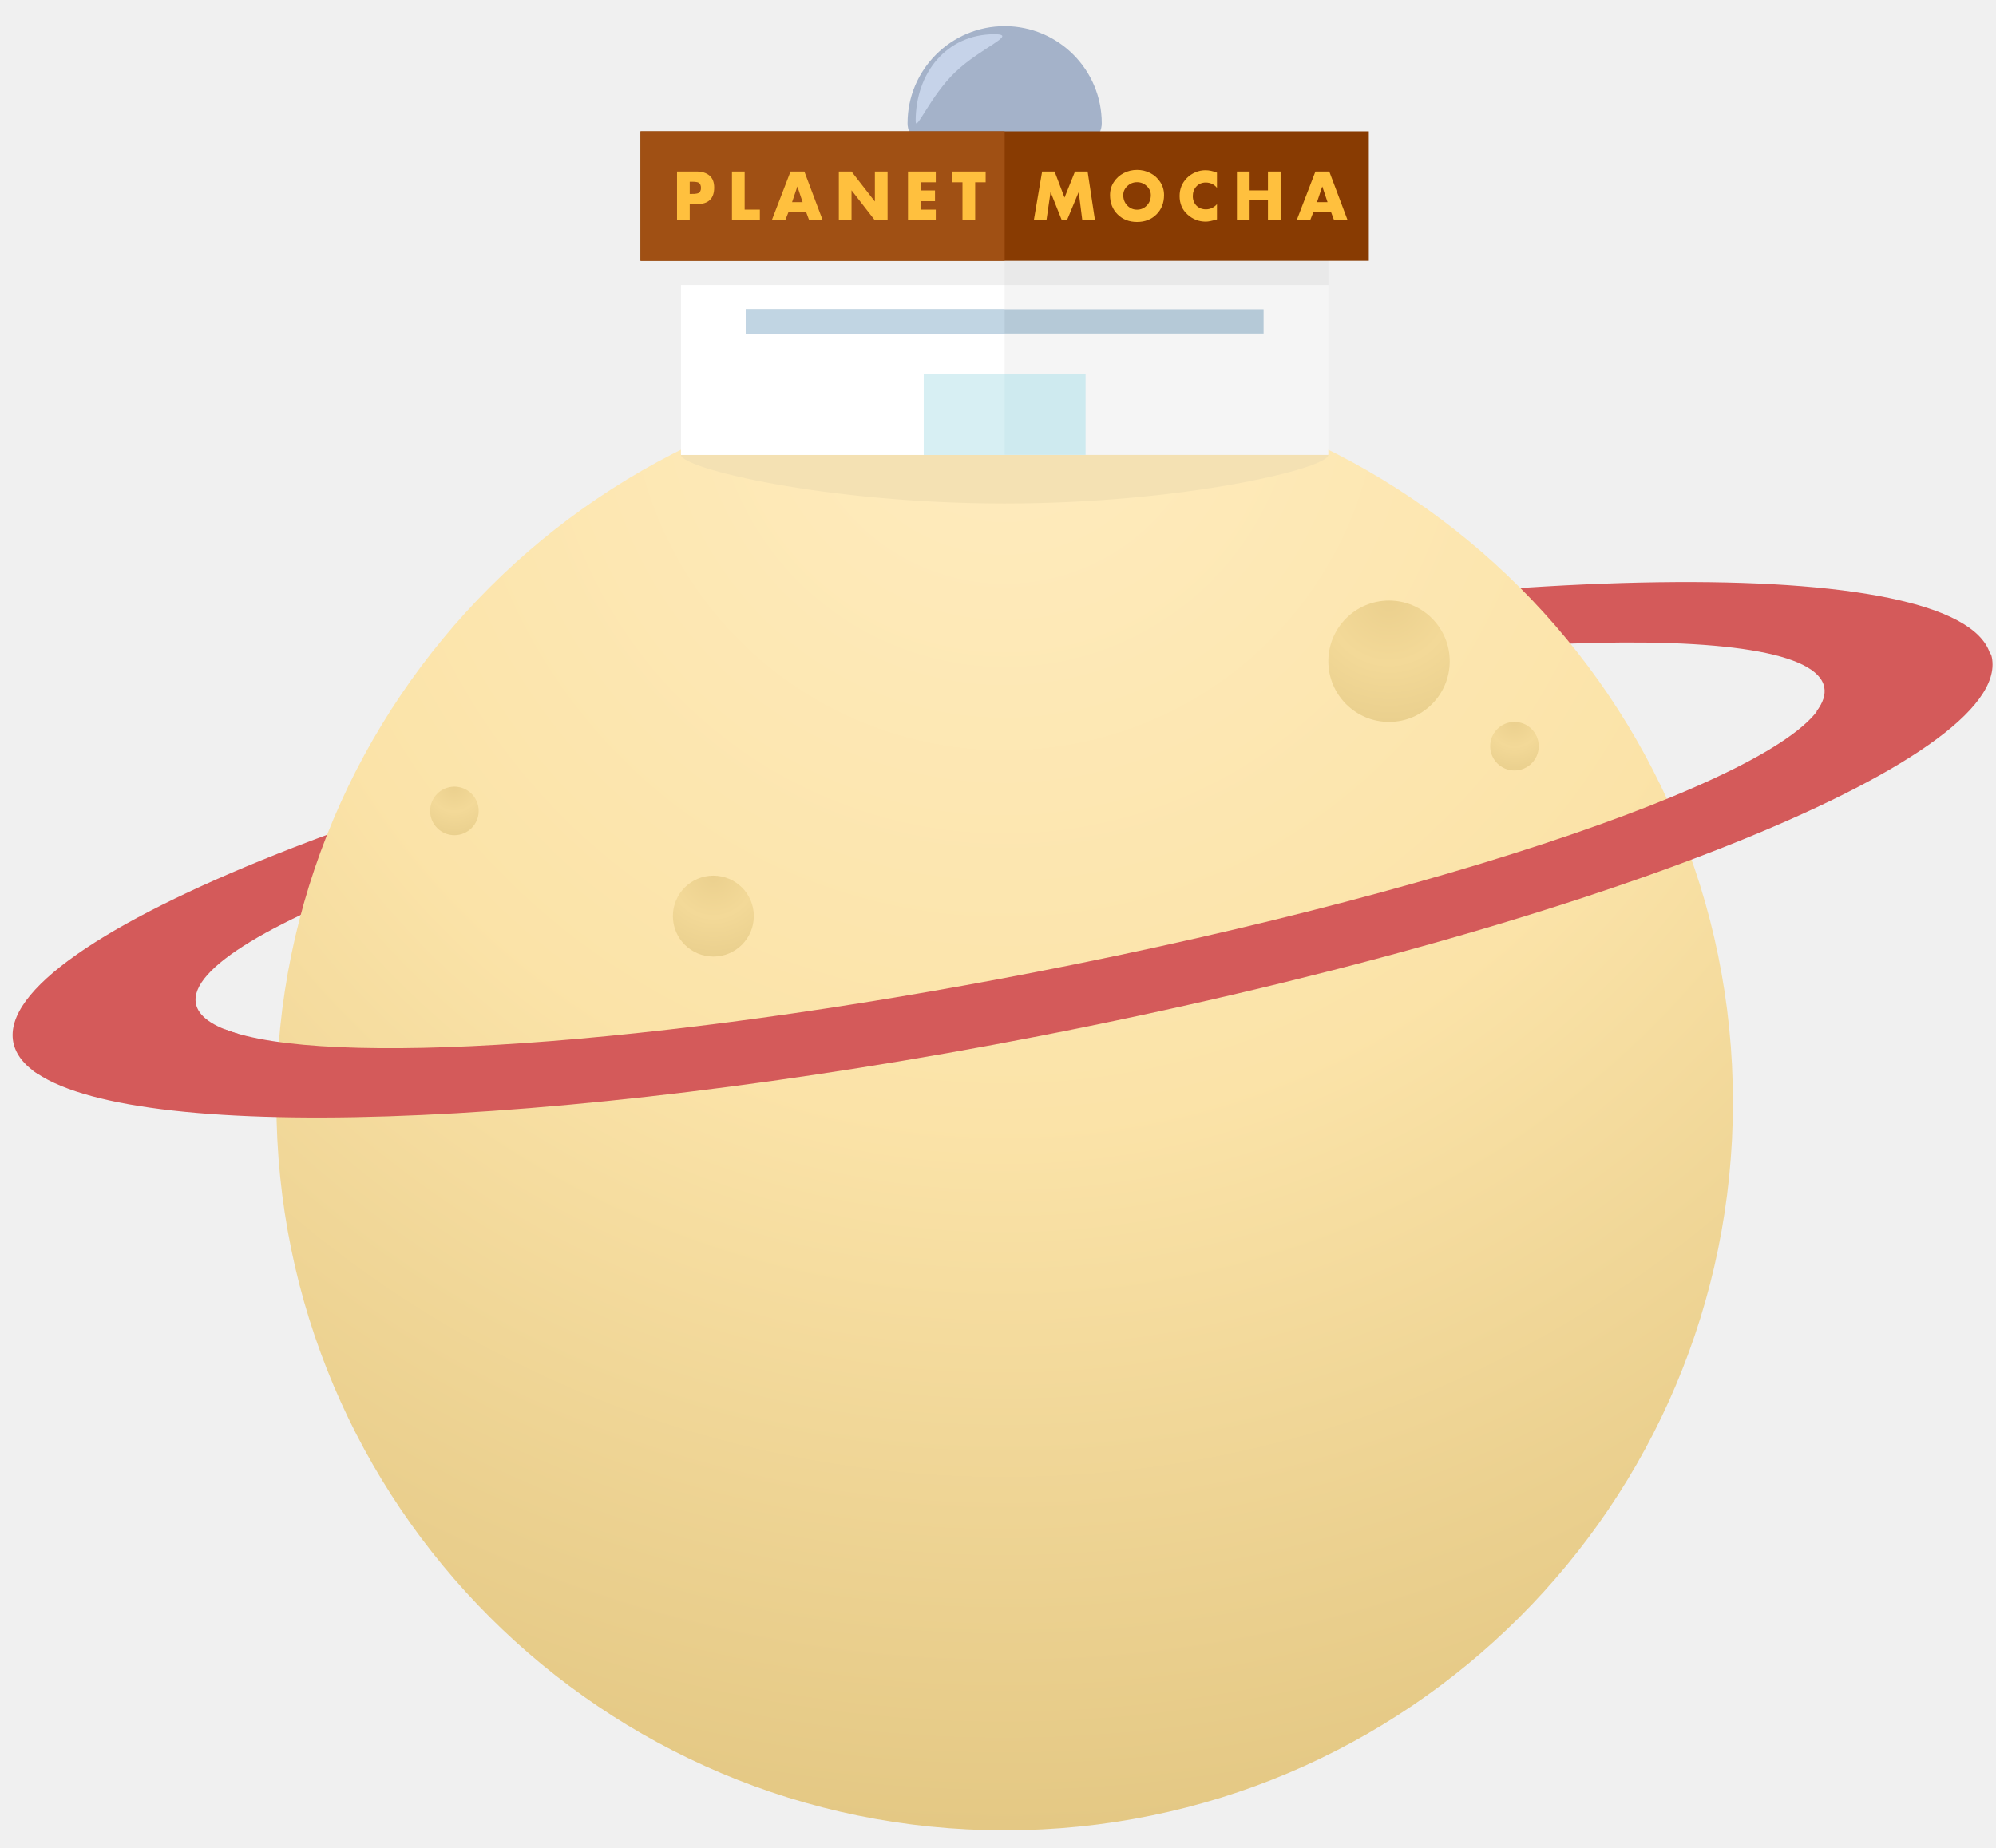
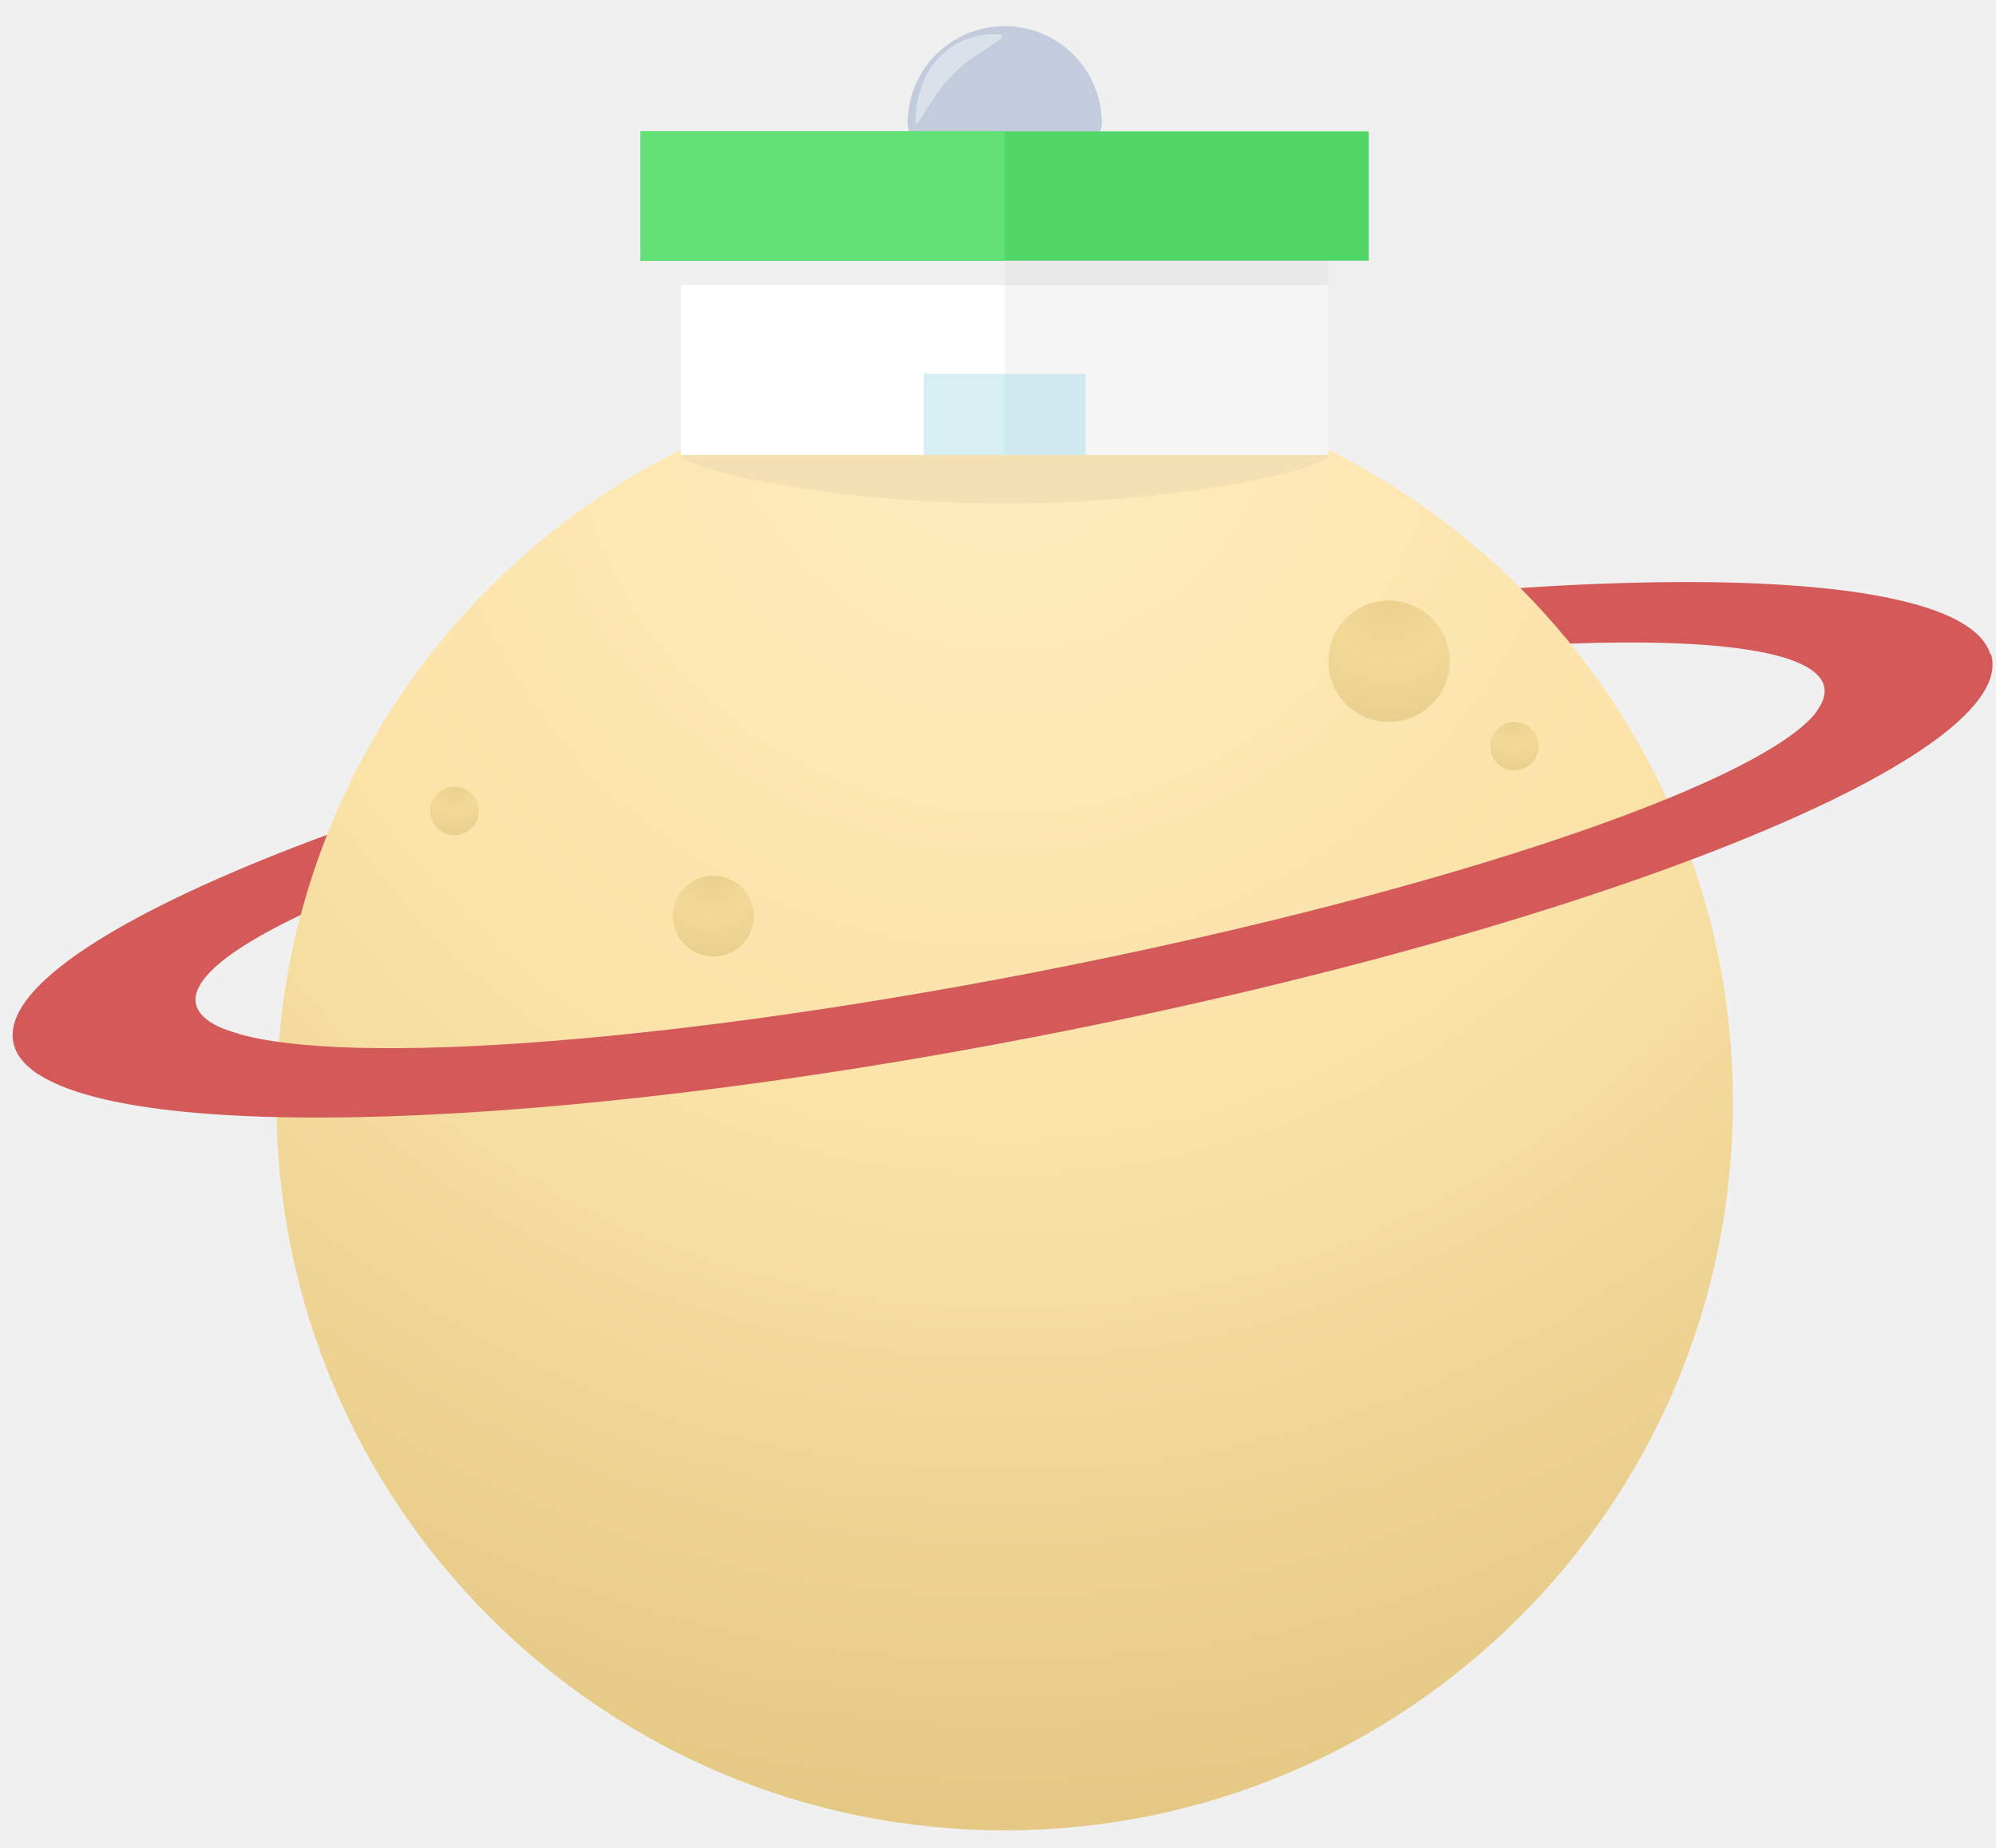
<svg xmlns="http://www.w3.org/2000/svg" width="148px" height="137px" viewBox="0 0 148 137" version="1.1">
  <defs>
    <radialGradient cx="50%" cy="0%" fx="50%" fy="0%" r="100%" id="radialGradient-1">
      <stop stop-color="#FFECBF" offset="0%" />
      <stop stop-color="#FBE3A8" offset="51.564%" />
      <stop stop-color="#E4C884" offset="100%" />
    </radialGradient>
    <radialGradient cx="50%" cy="0%" fx="50%" fy="0%" r="100%" id="radialGradient-2">
      <stop stop-color="#EBD08E" offset="0%" />
      <stop stop-color="#F3D998" offset="51.564%" />
      <stop stop-color="#EAD08E" offset="100%" />
    </radialGradient>
  </defs>
  <g id="Page-1" stroke="none" stroke-width="1" fill="none" fill-rule="evenodd">
-     <g id="Group" transform="translate(-1.706278, 1.938)">
-       <path d="M83.4,7.2 C83.4,3.224 80.176,0 76.2,0 C72.224,0 69,3.224 69,7.2 C69,11.176 83.4,11.176 83.4,7.2 Z" id="Oval-15-Copy-3" fill="#A4B2C9" />
-       <path d="M72.548,3.4 C74.5,1.539 77.244,0.6 75.435,0.6 C71.881,0.6 69.6,3.481 69.6,7.035 C69.6,7.931 70.664,5.195 72.548,3.4 Z" id="Oval-15-Copy-2" fill="#C6D3E9" />
-       <path d="M149.281,48.195 C149.407,47.729 149.43,47.277 149.346,46.841 C147.86,39.197 113.825,39.381 73.328,47.253 C32.83,55.125 1.205,67.704 2.69,75.348 C2.867,76.258 3.505,77.057 4.56,77.745 L19.344,74.726 C17.498,74.187 16.417,73.444 16.232,72.493 C15.22,67.289 41.429,57.816 74.77,51.335 C108.112,44.854 135.96,43.819 136.972,49.024 C137.08,49.579 136.878,50.184 136.39,50.828 L149.281,48.195 L149.281,48.195 Z" id="Oval-41-Copy-4" fill="#D45A5A" />
-       <ellipse id="Oval-1-Copy-9" fill="url(#radialGradient-1)" cx="76.2" cy="79.8" rx="54" ry="54" />
-       <ellipse id="Oval-1-Copy-11" fill="url(#radialGradient-2)" cx="114" cy="53.4" rx="1.8" ry="1.8" />
-       <circle id="Oval-1-Copy-12" fill="url(#radialGradient-2)" cx="54.6" cy="66" r="3" />
-       <ellipse id="Oval-1-Copy-13" fill="url(#radialGradient-2)" cx="35.4" cy="58.2" rx="1.8" ry="1.8" />
-       <circle id="Oval-1-Copy-14" fill="url(#radialGradient-2)" cx="104.7" cy="47.1" r="4.5" />
-       <path d="M76.2,35.4 C89.455,35.4 100.2,32.794 100.2,31.8 C100.2,30.806 89.455,30 76.2,30 C62.945,30 52.2,30.806 52.2,31.8 C52.2,32.794 62.945,35.4 76.2,35.4 Z" id="Oval-11-Copy" fill="#F4E1B3" />
-       <rect id="Rectangle-3-Copy-9" fill="#F5F5F5" x="52.2" y="16.8" width="48" height="15" />
-       <rect id="Rectangle-3-Copy-10" fill="#FFFFFF" x="52.2" y="16.8" width="24" height="15" />
-       <rect id="Rectangle-3-Copy-11" fill="#CEEAEF" x="70.2" y="25.8" width="12" height="6" />
-       <rect id="Rectangle-3-Copy-12" fill="#B5C9D7" x="57" y="21" width="38.4" height="1.8" />
-       <rect id="Rectangle-3-Copy-13" fill="#C1D5E3" x="57" y="21" width="19.2" height="1.8" />
-       <rect id="Rectangle-3-Copy-14" fill="#D7EFF3" x="70.2" y="25.8" width="6" height="6" />
-       <rect id="Rectangle-3-Copy-15" opacity="0.25" fill="#C2C2C2" x="52.2" y="16.8" width="48" height="2.4" />
-       <rect id="Rectangle-3-Copy-16" fill="#883B02" x="49.2" y="7.8" width="54" height="9.6" />
-       <rect id="Rectangle-3-Copy-17" fill="#A05014" x="49.2" y="7.8" width="27" height="9.6" />
-       <path d="M149.339,46.571 C149.364,46.654 149.384,46.737 149.401,46.822 C150.884,54.455 119.244,67.027 78.73,74.902 C42.357,81.973 11.198,82.853 4.134,77.435 L18.405,74.402 C25.677,77.254 50.076,75.676 78.453,70.16 C111.437,63.749 137.445,54.417 137.041,49.185 L149.339,46.571 Z" id="Oval-41-Copy-5" fill="#D45A5A" />
-       <path d="M51.907,14.4 L51.907,10.781 L53.347,10.781 C53.754,10.781 54.074,10.879 54.31,11.076 C54.545,11.273 54.662,11.571 54.662,11.971 C54.662,12.79 54.235,13.2 53.381,13.2 L52.848,13.2 L52.848,14.4 L51.907,14.4 Z M52.848,11.539 L52.848,12.442 L53.006,12.442 C53.096,12.442 53.164,12.441 53.21,12.439 C53.257,12.438 53.316,12.429 53.388,12.413 C53.46,12.397 53.514,12.374 53.549,12.346 C53.584,12.317 53.615,12.274 53.642,12.216 C53.67,12.158 53.683,12.086 53.683,12 C53.683,11.91 53.67,11.836 53.645,11.777 C53.619,11.718 53.589,11.672 53.554,11.64 C53.518,11.608 53.466,11.585 53.398,11.57 C53.329,11.556 53.27,11.547 53.22,11.544 C53.17,11.541 53.099,11.539 53.006,11.539 L52.848,11.539 Z M56.921,10.781 L56.921,13.603 L58.049,13.603 L58.049,14.4 L55.98,14.4 L55.98,10.781 L56.921,10.781 Z M61.474,13.771 L60.178,13.771 L59.928,14.4 L58.93,14.4 L60.322,10.781 L61.349,10.781 L62.712,14.4 L61.709,14.4 L61.474,13.771 Z M61.219,13.051 L60.835,11.899 L60.826,11.899 L60.437,13.051 L61.219,13.051 Z M63.905,14.4 L63.905,10.781 L64.846,10.781 L66.569,12.994 L66.578,12.994 L66.578,10.781 L67.519,10.781 L67.519,14.4 L66.578,14.4 L64.855,12.182 L64.846,12.182 L64.846,14.4 L63.905,14.4 Z M71.093,11.578 L69.974,11.578 L69.974,12.182 L71.035,12.182 L71.035,12.979 L69.974,12.979 L69.974,13.603 L71.093,13.603 L71.093,14.4 L69.034,14.4 L69.034,10.781 L71.093,10.781 L71.093,11.578 Z M74.014,11.578 L74.014,14.4 L73.073,14.4 L73.073,11.578 L72.295,11.578 L72.295,10.781 L74.791,10.781 L74.791,11.578 L74.014,11.578 Z M78.362,14.4 L78.977,10.781 L79.903,10.781 L80.638,12.715 L81.415,10.781 L82.351,10.781 L82.898,14.4 L81.958,14.4 L81.694,12.317 L81.684,12.317 L80.815,14.4 L80.441,14.4 L79.61,12.317 L79.601,12.317 L79.298,14.4 L78.362,14.4 Z M86.016,10.661 C86.365,10.661 86.691,10.738 86.995,10.894 C87.299,11.049 87.546,11.27 87.734,11.558 C87.923,11.846 88.018,12.168 88.018,12.523 C88.018,13.109 87.83,13.588 87.454,13.961 C87.078,14.334 86.598,14.52 86.016,14.52 C85.434,14.52 84.954,14.334 84.578,13.961 C84.202,13.588 84.014,13.109 84.014,12.523 C84.014,12.168 84.109,11.846 84.298,11.558 C84.486,11.27 84.733,11.049 85.037,10.894 C85.341,10.738 85.667,10.661 86.016,10.661 L86.016,10.661 Z M86.016,11.573 C85.738,11.573 85.498,11.669 85.296,11.861 C85.094,12.053 84.994,12.275 84.994,12.528 C84.994,12.835 85.093,13.092 85.291,13.298 C85.49,13.505 85.731,13.608 86.016,13.608 C86.301,13.608 86.542,13.505 86.741,13.298 C86.939,13.092 87.038,12.835 87.038,12.528 C87.038,12.275 86.938,12.053 86.736,11.861 C86.534,11.669 86.294,11.573 86.016,11.573 L86.016,11.573 Z M91.942,10.867 L91.942,11.995 C91.846,11.867 91.725,11.769 91.579,11.7 C91.434,11.631 91.279,11.597 91.116,11.597 C90.831,11.597 90.599,11.693 90.42,11.885 C90.241,12.077 90.151,12.315 90.151,12.6 C90.151,12.888 90.242,13.124 90.422,13.308 C90.603,13.492 90.839,13.584 91.13,13.584 C91.284,13.584 91.433,13.55 91.577,13.481 C91.721,13.412 91.842,13.318 91.942,13.2 L91.942,14.328 C91.577,14.44 91.3,14.496 91.111,14.496 C90.596,14.496 90.143,14.318 89.753,13.963 C89.366,13.614 89.172,13.158 89.172,12.595 C89.172,12.077 89.35,11.635 89.705,11.27 C89.884,11.088 90.095,10.945 90.338,10.841 C90.582,10.737 90.83,10.685 91.082,10.685 C91.361,10.685 91.647,10.746 91.942,10.867 L91.942,10.867 Z M94.363,12.178 L95.722,12.178 L95.722,10.781 L96.662,10.781 L96.662,14.4 L95.722,14.4 L95.722,12.917 L94.363,12.917 L94.363,14.4 L93.422,14.4 L93.422,10.781 L94.363,10.781 L94.363,12.178 Z M100.394,13.771 L99.098,13.771 L98.849,14.4 L97.85,14.4 L99.242,10.781 L100.27,10.781 L101.633,14.4 L100.63,14.4 L100.394,13.771 Z M100.14,13.051 L99.756,11.899 L99.746,11.899 L99.358,13.051 L100.14,13.051 Z" id="PLANET-MOCHA" fill="#FFC03E" />
+     <g id="Group" transform="translate(0.293722, 1.938)">
+       <path d="M81.4,7.2 C81.4,3.224 78.176,0 74.2,0 C70.224,0 67,3.224 67,7.2 C67,11.176 81.4,11.176 81.4,7.2 Z" id="Oval-15-Copy-3" fill="#C3CCDC" />
+       <path d="M70.548,3.4 C72.5,1.539 75.244,0.6 73.435,0.6 C69.881,0.6 67.6,3.481 67.6,7.035 C67.6,7.931 68.664,5.195 70.548,3.4 Z" id="Oval-15-Copy-2" fill="#DAE1EB" />
+       <path d="M147.281,48.195 C147.407,47.729 147.43,47.277 147.346,46.841 C145.86,39.197 111.825,39.381 71.328,47.253 C30.83,55.125 -0.795,67.704 0.69,75.348 C0.867,76.258 1.505,77.057 2.56,77.745 L17.344,74.726 C15.498,74.187 14.417,73.444 14.232,72.493 C13.22,67.289 39.429,57.816 72.77,51.335 C106.112,44.854 133.96,43.819 134.972,49.024 C135.08,49.579 134.878,50.184 134.39,50.828 L147.281,48.195 L147.281,48.195 Z" id="Oval-41-Copy-4" fill="#D45A5A" />
+       <ellipse id="Oval-1-Copy-9" fill="url(#radialGradient-1)" cx="74.2" cy="79.8" rx="54" ry="54" />
+       <ellipse id="Oval-1-Copy-11" fill="url(#radialGradient-2)" cx="112" cy="53.4" rx="1.8" ry="1.8" />
+       <circle id="Oval-1-Copy-12" fill="url(#radialGradient-2)" cx="52.6" cy="66" r="3" />
+       <ellipse id="Oval-1-Copy-13" fill="url(#radialGradient-2)" cx="33.4" cy="58.2" rx="1.8" ry="1.8" />
+       <circle id="Oval-1-Copy-14" fill="url(#radialGradient-2)" cx="102.7" cy="47.1" r="4.5" />
+       <path d="M74.2,35.4 C87.455,35.4 98.2,32.794 98.2,31.8 C98.2,30.806 87.455,30 74.2,30 C60.945,30 50.2,30.806 50.2,31.8 C50.2,32.794 60.945,35.4 74.2,35.4 Z" id="Oval-11-Copy" fill="#F4E1B3" />
+       <rect id="Rectangle-3-Copy-9" fill="#F5F5F5" x="50.2" y="16.8" width="48" height="15" />
+       <rect id="Rectangle-3-Copy-10" fill="#FFFFFF" x="50.2" y="16.8" width="24" height="15" />
+       <rect id="Rectangle-3-Copy-11" fill="#CEEAEF" x="68.2" y="25.8" width="12" height="6" />
+       <rect id="Rectangle-3-Copy-14" fill="#D7EFF3" x="68.2" y="25.8" width="6" height="6" />
+       <rect id="Rectangle-3-Copy-15" opacity="0.25" fill="#C2C2C2" x="50.2" y="16.8" width="48" height="2.4" />
+       <rect id="Rectangle-3-Copy-16" fill="#52D667" x="47.2" y="7.8" width="54" height="9.6" />
+       <rect id="Rectangle-3-Copy-17" fill="#63E076" x="47.2" y="7.8" width="27" height="9.6" />
+       <path d="M147.339,46.571 C147.364,46.654 147.384,46.737 147.401,46.822 C148.884,54.455 117.244,67.027 76.73,74.902 C40.357,81.973 9.198,82.853 2.134,77.435 L16.405,74.402 C23.677,77.254 48.076,75.676 76.453,70.16 C109.437,63.749 135.445,54.417 135.041,49.185 L147.339,46.571 Z" id="Oval-41-Copy-5" fill="#D45A5A" />
    </g>
  </g>
</svg>
